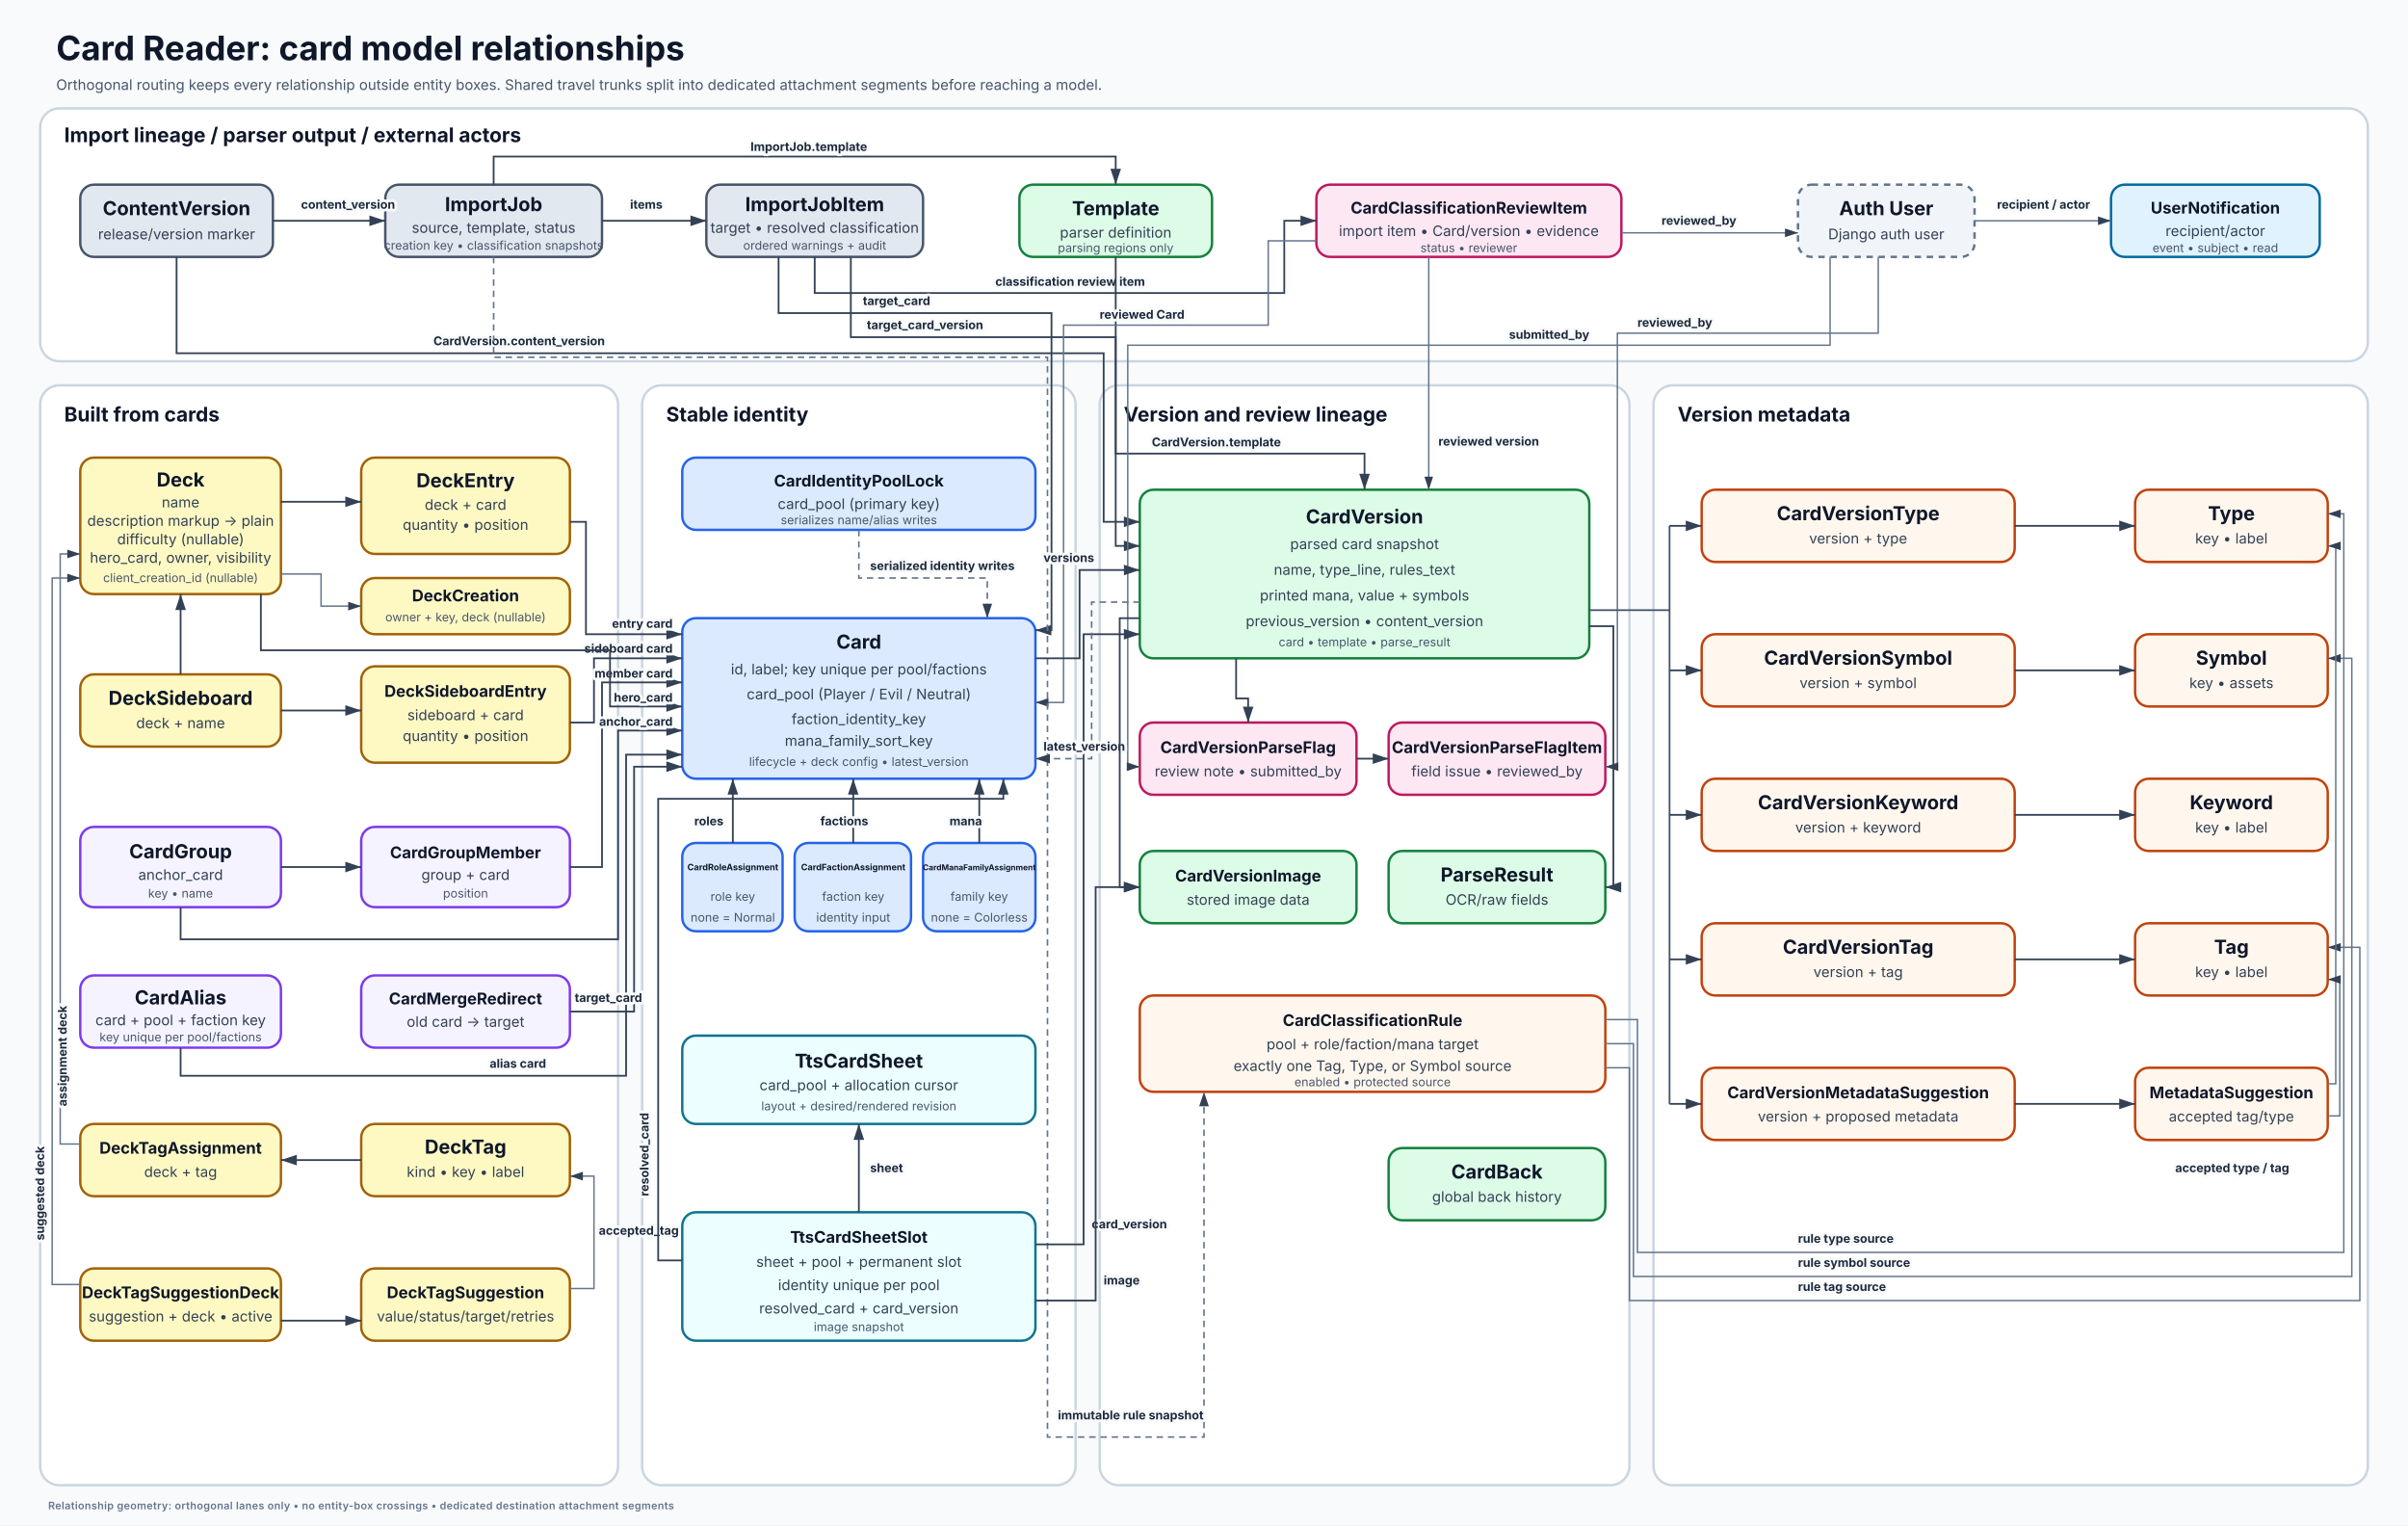
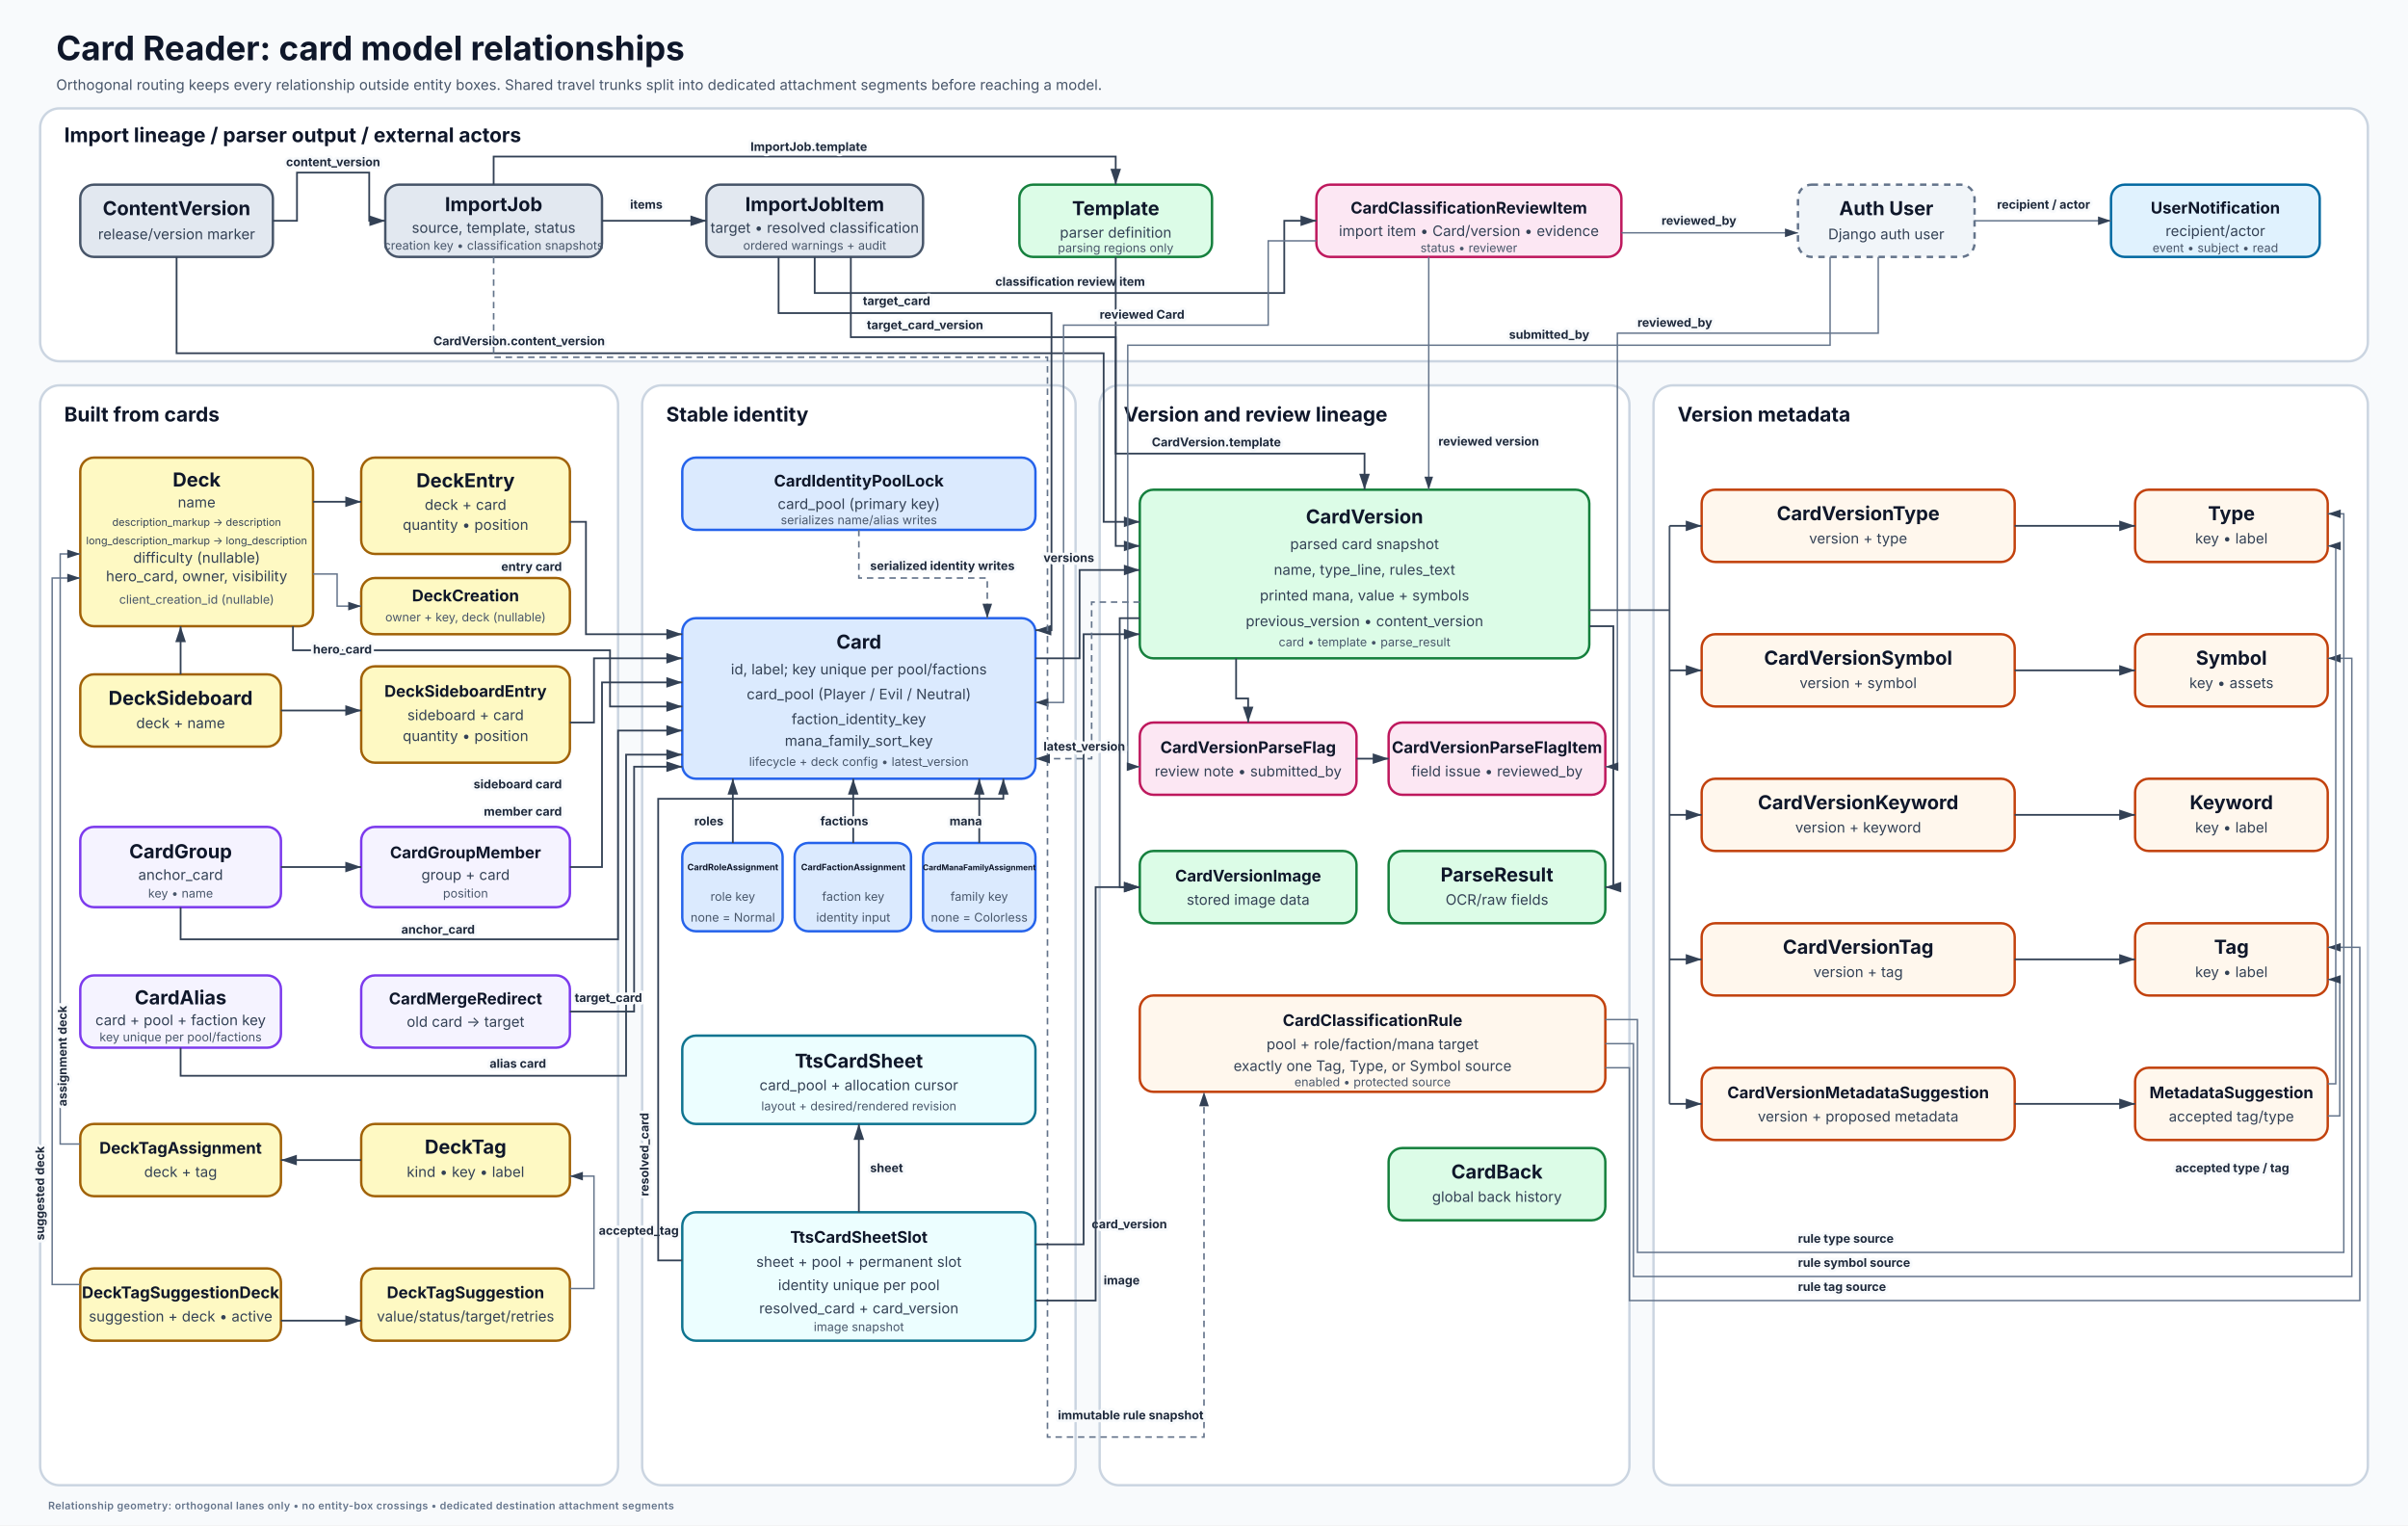
<svg xmlns="http://www.w3.org/2000/svg" width="3000" height="1900" viewBox="0 0 3000 1900" role="img" aria-labelledby="title desc">
  <defs>
    <marker id="arrow" markerWidth="10" markerHeight="10" refX="9" refY="3" orient="auto" markerUnits="strokeWidth">
      <path d="M0 0 L0 6 L9 3 Z" fill="#334155" />
    </marker>
    <style>
      .bg { fill: #f8fafc; }
      .band { fill: #ffffff; stroke: #cbd5e1; stroke-width: 3; rx: 24; }
      .band-title { font: 700 25px Inter, Arial, sans-serif; fill: #0f172a; }
      .box { stroke-width: 3; rx: 17; }
      .card { fill: #dbeafe; stroke: #2563eb; }
      .left { fill: #fef9c3; stroke: #a16207; }
      .group { fill: #f5f3ff; stroke: #7c3aed; }
      .version { fill: #dcfce7; stroke: #15803d; }
      .meta { fill: #fff7ed; stroke: #c2410c; }
      .import { fill: #e2e8f0; stroke: #475569; }
      .review { fill: #fce7f3; stroke: #be185d; }
      .external { fill: #f1f5f9; stroke: #64748b; stroke-dasharray: 8 7; }
      .notify { fill: #e0f2fe; stroke: #0369a1; }
      .tts { fill: #ecfeff; stroke: #0e7490; }
      .title { font: 700 24px Inter, Arial, sans-serif; fill: #0f172a; text-anchor: middle; }
      .title-small { font: 700 20px Inter, Arial, sans-serif; fill: #0f172a; text-anchor: middle; }
      .model-name { font: 700 11px Inter, Arial, sans-serif; fill: #0f172a; text-anchor: middle; }
      .model-name-small { font: 700 10px Inter, Arial, sans-serif; fill: #0f172a; text-anchor: middle; }
      .field { font: 18px Inter, Arial, sans-serif; fill: #334155; text-anchor: middle; }
+       .field-compact { font: 13px Inter, Arial, sans-serif; fill: #334155; text-anchor: middle; }
      .small { font: 15px Inter, Arial, sans-serif; fill: #475569; text-anchor: middle; }
      .line { stroke: #334155; stroke-width: 2.2; fill: none; stroke-linejoin: miter; marker-end: url(#arrow); }
      .thin { stroke: #64748b; stroke-width: 1.8; fill: none; stroke-linejoin: miter; marker-end: url(#arrow); }
      .soft { stroke: #64748b; stroke-width: 2; fill: none; stroke-dasharray: 8 6; stroke-linejoin: miter; marker-end: url(#arrow); }
      .bus { stroke: #475569; stroke-width: 2.2; fill: none; stroke-linejoin: miter; }
      .label { font: 700 15px Inter, Arial, sans-serif; fill: #1e293b; paint-order: stroke; stroke: #f8fafc; stroke-width: 7; stroke-linejoin: round; }
      .port-label { text-anchor: end; }
      .lane-note { font: 600 13px Inter, Arial, sans-serif; fill: #64748b; letter-spacing: .03em; }
    </style>
  </defs>
  <rect class="bg" width="3000" height="1900" />
  <text x="70" y="75" style="font: 700 42px Inter, Arial, sans-serif; fill: #0f172a;">Card Reader: card model relationships</text>
  <text x="70" y="112" style="font: 18px Inter, Arial, sans-serif; fill: #475569;">Orthogonal routing keeps every relationship outside entity boxes. Shared travel trunks split into dedicated attachment segments before reaching a model.</text>
  <rect class="band" x="50" y="135" width="2900" height="315" />
  <text class="band-title" x="80" y="177">Import lineage / parser output / external actors</text>
  <rect class="band" x="50" y="480" width="720" height="1370" />
  <text class="band-title" x="80" y="525">Built from cards</text>
  <rect class="band" x="800" y="480" width="540" height="1370" />
  <text class="band-title" x="830" y="525">Stable identity</text>
  <rect class="band" x="1370" y="480" width="660" height="1370" />
  <text class="band-title" x="1400" y="525">Version and review lineage</text>
  <rect class="band" x="2060" y="480" width="890" height="1370" />
  <text class="band-title" x="2090" y="525">Version metadata</text>
  <rect class="box import" x="100" y="230" width="240" height="90" />
  <text class="title" x="220" y="268">ContentVersion</text>
  <text class="field" x="220" y="298">release/version marker</text>
  <rect class="box import" x="480" y="230" width="270" height="90" />
  <text class="title" x="615" y="263">ImportJob</text>
  <text class="field" x="615" y="290">source, template, status</text>
  <text class="small" x="615" y="311">creation key • classification snapshots</text>
  <rect class="box import" x="880" y="230" width="270" height="90" />
  <text class="title" x="1015" y="263">ImportJobItem</text>
  <text class="field" x="1015" y="290">target • resolved classification</text>
  <text class="small" x="1015" y="311">ordered warnings + audit</text>
  <rect class="box version" x="1270" y="230" width="240" height="90" />
  <text class="title" x="1390" y="268">Template</text>
  <text class="field" x="1390" y="296">parser definition</text>
  <text class="small" x="1390" y="314">parsing regions only</text>
  <rect class="box review" x="1640" y="230" width="380" height="90" />
  <text class="title-small" x="1830" y="266">CardClassificationReviewItem</text>
  <text class="field" x="1830" y="294">import item • Card/version • evidence</text>
  <text class="small" x="1830" y="314">status • reviewer</text>
  <rect class="box external" x="2240" y="230" width="220" height="90" />
  <text class="title" x="2350" y="268">Auth User</text>
  <text class="field" x="2350" y="298">Django auth user</text>
  <rect class="box notify" x="2630" y="230" width="260" height="90" />
  <text class="title-small" x="2760" y="266">UserNotification</text>
  <text class="field" x="2760" y="294">recipient/actor</text>
  <text class="small" x="2760" y="314">event • subject • read</text>
-   <rect class="box left" x="100" y="570" width="250" height="170" />
-   <text class="title" x="225" y="606">Deck</text>
-   <text class="field" x="225" y="632">name</text>
-   <text class="field" x="225" y="655">description markup → plain</text>
-   <text class="field" x="225" y="678">difficulty (nullable)</text>
-   <text class="field" x="225" y="701">hero_card, owner, visibility</text>
-   <text class="small" x="225" y="725">client_creation_id (nullable)</text>
+   <rect class="box left" x="100" y="570" width="290" height="210" />
+   <text class="title" x="245" y="606">Deck</text>
+   <text class="field" x="245" y="632">name</text>
+   <text class="field-compact" x="245" y="655">description_markup → description</text>
+   <text class="field-compact" x="245" y="678">long_description_markup → long_description</text>
+   <text class="field" x="245" y="701">difficulty (nullable)</text>
+   <text class="field" x="245" y="724">hero_card, owner, visibility</text>
+   <text class="small" x="245" y="752">client_creation_id (nullable)</text>
  <rect class="box left" x="450" y="570" width="260" height="120" />
  <text class="title" x="580" y="607">DeckEntry</text>
  <text class="field" x="580" y="635">deck + card</text>
  <text class="field" x="580" y="660">quantity • position</text>
  <rect class="box left" x="450" y="720" width="260" height="70" />
  <text class="title-small" x="580" y="749">DeckCreation</text>
  <text class="small" x="580" y="774">owner + key, deck (nullable)</text>
  <rect class="box left" x="100" y="840" width="250" height="90" />
  <text class="title" x="225" y="878">DeckSideboard</text>
  <text class="field" x="225" y="907">deck + name</text>
  <rect class="box left" x="450" y="830" width="260" height="120" />
  <text class="title-small" x="580" y="868">DeckSideboardEntry</text>
  <text class="field" x="580" y="897">sideboard + card</text>
  <text class="field" x="580" y="923">quantity • position</text>
  <rect class="box group" x="100" y="1030" width="250" height="100" />
  <text class="title" x="225" y="1069">CardGroup</text>
  <text class="field" x="225" y="1096">anchor_card</text>
  <text class="small" x="225" y="1118">key • name</text>
  <rect class="box group" x="450" y="1030" width="260" height="100" />
  <text class="title-small" x="580" y="1069">CardGroupMember</text>
  <text class="field" x="580" y="1096">group + card</text>
  <text class="small" x="580" y="1118">position</text>
  <rect class="box group" x="100" y="1215" width="250" height="90" />
  <text class="title" x="225" y="1251">CardAlias</text>
  <text class="field" x="225" y="1277">card + pool + faction key</text>
  <text class="small" x="225" y="1297">key unique per pool/factions</text>
  <rect class="box group" x="450" y="1215" width="260" height="90" />
  <text class="title-small" x="580" y="1251">CardMergeRedirect</text>
  <text class="field" x="580" y="1279">old card → target</text>
  <rect class="box left" x="100" y="1400" width="250" height="90" />
  <text class="title-small" x="225" y="1437">DeckTagAssignment</text>
  <text class="field" x="225" y="1466">deck + tag</text>
  <rect class="box left" x="450" y="1400" width="260" height="90" />
  <text class="title" x="580" y="1437">DeckTag</text>
  <text class="field" x="580" y="1466">kind • key • label</text>
  <rect class="box left" x="100" y="1580" width="250" height="90" />
  <text class="title-small" x="225" y="1617">DeckTagSuggestionDeck</text>
  <text class="field" x="225" y="1646">suggestion + deck • active</text>
  <rect class="box left" x="450" y="1580" width="260" height="90" />
  <text class="title-small" x="580" y="1617">DeckTagSuggestion</text>
  <text class="field" x="580" y="1646">value/status/target/retries</text>
  <rect class="box card" x="850" y="570" width="440" height="90" />
  <text class="title-small" x="1070" y="606">CardIdentityPoolLock</text>
  <text class="field" x="1070" y="634">card_pool (primary key)</text>
  <text class="small" x="1070" y="653">serializes name/alias writes</text>
  <rect class="box card" x="850" y="770" width="440" height="200" />
  <text class="title" x="1070" y="808">Card</text>
  <text class="field" x="1070" y="840">id, label; key unique per pool/factions</text>
  <text class="field" x="1070" y="871">card_pool (Player / Evil / Neutral)</text>
  <text class="field" x="1070" y="902">faction_identity_key</text>
  <text class="field" x="1070" y="929">mana_family_sort_key</text>
  <text class="small" x="1070" y="954">lifecycle + deck config • latest_version</text>
  <rect class="box card" x="850" y="1050" width="125" height="110" />
  <text class="model-name" x="913" y="1084">CardRoleAssignment</text>
  <text class="small" x="913" y="1122">role key</text>
  <text class="small" x="913" y="1148">none = Normal</text>
  <rect class="box card" x="990" y="1050" width="145" height="110" />
  <text class="model-name" x="1063" y="1084">CardFactionAssignment</text>
  <text class="small" x="1063" y="1122">faction key</text>
  <text class="small" x="1063" y="1148">identity input</text>
  <rect class="box card" x="1150" y="1050" width="140" height="110" />
  <text class="model-name-small" x="1220" y="1084">CardManaFamilyAssignment</text>
  <text class="small" x="1220" y="1122">family key</text>
  <text class="small" x="1220" y="1148">none = Colorless</text>
  <rect class="box tts" x="850" y="1290" width="440" height="110" />
  <text class="title" x="1070" y="1330">TtsCardSheet</text>
  <text class="field" x="1070" y="1358">card_pool + allocation cursor</text>
  <text class="small" x="1070" y="1383">layout + desired/rendered revision</text>
  <rect class="box tts" x="850" y="1510" width="440" height="160" />
  <text class="title-small" x="1070" y="1548">TtsCardSheetSlot</text>
  <text class="field" x="1070" y="1578">sheet + pool + permanent slot</text>
  <text class="field" x="1070" y="1607">identity unique per pool</text>
  <text class="field" x="1070" y="1636">resolved_card + card_version</text>
  <text class="small" x="1070" y="1658">image snapshot</text>
  <rect class="box version" x="1420" y="610" width="560" height="210" />
  <text class="title" x="1700" y="652">CardVersion</text>
  <text class="field" x="1700" y="684">parsed card snapshot</text>
  <text class="field" x="1700" y="716">name, type_line, rules_text</text>
  <text class="field" x="1700" y="748">printed mana, value + symbols</text>
  <text class="field" x="1700" y="780">previous_version • content_version</text>
  <text class="small" x="1700" y="805">card • template • parse_result</text>
  <rect class="box review" x="1420" y="900" width="270" height="90" />
  <text class="title-small" x="1555" y="938">CardVersionParseFlag</text>
  <text class="field" x="1555" y="967">review note • submitted_by</text>
  <rect class="box review" x="1730" y="900" width="270" height="90" />
  <text class="title-small" x="1865" y="938">CardVersionParseFlagItem</text>
  <text class="field" x="1865" y="967">field issue • reviewed_by</text>
  <rect class="box version" x="1420" y="1060" width="270" height="90" />
  <text class="title-small" x="1555" y="1098">CardVersionImage</text>
  <text class="field" x="1555" y="1127">stored image data</text>
  <rect class="box version" x="1730" y="1060" width="270" height="90" />
  <text class="title" x="1865" y="1098">ParseResult</text>
  <text class="field" x="1865" y="1127">OCR/raw fields</text>
  <rect class="box meta" x="1420" y="1240" width="580" height="120" />
  <text class="title-small" x="1710" y="1278">CardClassificationRule</text>
  <text class="field" x="1710" y="1307">pool + role/faction/mana target</text>
  <text class="field" x="1710" y="1334">exactly one Tag, Type, or Symbol source</text>
  <text class="small" x="1710" y="1353">enabled • protected source</text>
  <rect class="box version" x="1730" y="1430" width="270" height="90" />
  <text class="title" x="1865" y="1468">CardBack</text>
  <text class="field" x="1865" y="1497">global back history</text>
  <rect class="box meta" x="2120" y="610" width="390" height="90" />
  <text class="title" x="2315" y="648">CardVersionType</text>
  <text class="field" x="2315" y="677">version + type</text>
  <rect class="box meta" x="2660" y="610" width="240" height="90" />
  <text class="title" x="2780" y="648">Type</text>
  <text class="field" x="2780" y="677">key • label</text>
  <rect class="box meta" x="2120" y="790" width="390" height="90" />
  <text class="title" x="2315" y="828">CardVersionSymbol</text>
  <text class="field" x="2315" y="857">version + symbol</text>
  <rect class="box meta" x="2660" y="790" width="240" height="90" />
  <text class="title" x="2780" y="828">Symbol</text>
  <text class="field" x="2780" y="857">key • assets</text>
  <rect class="box meta" x="2120" y="970" width="390" height="90" />
  <text class="title" x="2315" y="1008">CardVersionKeyword</text>
  <text class="field" x="2315" y="1037">version + keyword</text>
  <rect class="box meta" x="2660" y="970" width="240" height="90" />
  <text class="title" x="2780" y="1008">Keyword</text>
  <text class="field" x="2780" y="1037">key • label</text>
  <rect class="box meta" x="2120" y="1150" width="390" height="90" />
  <text class="title" x="2315" y="1188">CardVersionTag</text>
  <text class="field" x="2315" y="1217">version + tag</text>
  <rect class="box meta" x="2660" y="1150" width="240" height="90" />
  <text class="title" x="2780" y="1188">Tag</text>
  <text class="field" x="2780" y="1217">key • label</text>
  <rect class="box meta" x="2120" y="1330" width="390" height="90" />
  <text class="title-small" x="2315" y="1368">CardVersionMetadataSuggestion</text>
  <text class="field" x="2315" y="1397">version + proposed metadata</text>
  <rect class="box meta" x="2660" y="1330" width="240" height="90" />
  <text class="title-small" x="2780" y="1368">MetadataSuggestion</text>
  <text class="field" x="2780" y="1397">accepted tag/type</text>
-   <path class="line" d="M340 275 L480 275" />
-   <text class="label" x="375" y="260">content_version</text>
+   <path class="line" d="M340 275 L370 275 L370 215 L460 215 L460 275 L480 275" />
+   <text class="label" x="415" y="207" text-anchor="middle">content_version</text>
  <path class="line" d="M750 275 L880 275" />
  <text class="label" x="785" y="260">items</text>
  <path class="line" d="M615 230 L615 195 L1390 195 L1390 230" />
  <text class="label" x="935" y="188">ImportJob.template</text>
  <path class="line" d="M1015 320 L1015 365 L1600 365 L1600 275 L1640 275" />
  <text class="label" x="1240" y="356">classification review item</text>
  <path class="thin" d="M2020 290 L2240 290" />
  <text class="label" x="2070" y="280">reviewed_by</text>
  <path class="thin" d="M2460 275 L2630 275" />
  <text class="label" x="2488" y="260">recipient / actor</text>
  <path class="line" d="M220 320 L220 440 L1375 440 L1375 650 L1420 650" />
  <text class="label" x="540" y="430">CardVersion.content_version</text>
  <path class="line" d="M1060 320 L1060 420 L1390 420 L1390 680 L1420 680" />
  <text class="label" x="1080" y="410">target_card_version</text>
  <path class="line" d="M970 320 L970 390 L1310 390 L1310 785 L1290 785" />
  <text class="label" x="1075" y="380">target_card</text>
  <path class="line" d="M1390 320 L1390 565 L1700 565 L1700 610" />
  <text class="label" x="1435" y="556">CardVersion.template</text>
  <path class="thin" d="M1780 320 L1780 610" />
  <text class="label" x="1792" y="555">reviewed version</text>
  <path class="thin" d="M1640 300 L1580 300 L1580 405 L1325 405 L1325 875 L1290 875" />
  <text class="label" x="1370" y="397">reviewed Card</text>
  <path class="thin" d="M2280 320 L2280 430 L1405 430 L1405 955 L1420 955" />
  <text class="label" x="1880" y="422">submitted_by</text>
  <path class="thin" d="M2340 320 L2340 415 L2015 415 L2015 955 L2000 955" />
  <text class="label" x="2040" y="407">reviewed_by</text>
  <path class="soft" d="M615 320 L615 445 L1305 445 L1305 1790 L1500 1790 L1500 1360" />
  <text class="label" x="1318" y="1768">immutable rule snapshot</text>
-   <path class="line" d="M350 625 L450 625" />
-   <path class="thin" d="M350 715 L400 715 L400 755 L450 755" />
-   <path class="line" d="M225 840 L225 740" />
+   <path class="line" d="M390 625 L450 625" />
+   <path class="thin" d="M390 715 L420 715 L420 755 L450 755" />
+   <path class="line" d="M225 840 L225 780" />
  <path class="line" d="M350 885 L450 885" />
  <path class="line" d="M350 1080 L450 1080" />
  <path class="line" d="M450 1445 L350 1445" />
  <path class="line" d="M350 1645 L450 1645" />
  <path class="thin" d="M100 1425 L75 1425 L75 690 L100 690" />
  <text class="label" x="83" y="1378" transform="rotate(-90 83 1378)">assignment deck</text>
  <path class="thin" d="M100 1600 L65 1600 L65 720 L100 720" />
  <text class="label" x="55" y="1545" transform="rotate(-90 55 1545)">suggested deck</text>
  <path class="thin" d="M710 1605 L740 1605 L740 1465 L710 1465" />
  <text class="label" x="746" y="1538">accepted_tag</text>
  <path class="line" d="M710 650 L730 650 L730 790 L850 790" />
-   <text class="label port-label" x="838" y="782">entry card</text>
+   <text class="label" x="700" y="711" text-anchor="end">entry card</text>
  <path class="line" d="M710 900 L740 900 L740 820 L850 820" />
-   <text class="label port-label" x="838" y="813">sideboard card</text>
+   <text class="label" x="700" y="982" text-anchor="end">sideboard card</text>
  <path class="line" d="M710 1080 L750 1080 L750 850 L850 850" />
-   <text class="label port-label" x="838" y="844">member card</text>
-   <path class="line" d="M325 740 L325 810 L760 810 L760 880 L850 880" />
-   <text class="label port-label" x="838" y="874">hero_card</text>
+   <text class="label" x="700" y="1016" text-anchor="end">member card</text>
+   <path class="line" d="M365 780 L365 810 L760 810 L760 880 L850 880" />
+   <text class="label" x="390" y="814">hero_card</text>
  <path class="line" d="M225 1130 L225 1170 L770 1170 L770 910 L850 910" />
-   <text class="label port-label" x="838" y="904">anchor_card</text>
+   <text class="label" x="500" y="1163">anchor_card</text>
  <path class="line" d="M225 1305 L225 1340 L780 1340 L780 940 L850 940" />
  <text class="label" x="610" y="1330">alias card</text>
  <path class="line" d="M710 1260 L790 1260 L790 955 L850 955" />
  <text class="label" x="716" y="1248">target_card</text>
  <path class="soft" d="M1070 660 L1070 720 L1230 720 L1230 770" />
  <text class="label" x="1084" y="710">serialized identity writes</text>
  <path class="line" d="M913 1050 L913 970" />
  <text class="label" x="865" y="1028">roles</text>
  <path class="line" d="M1063 1050 L1063 970" />
  <text class="label" x="1022" y="1028">factions</text>
  <path class="line" d="M1220 1050 L1220 970" />
  <text class="label" x="1183" y="1028">mana</text>
  <path class="line" d="M1070 1510 L1070 1400" />
  <text class="label" x="1084" y="1460">sheet</text>
  <path class="line" d="M850 1570 L820 1570 L820 995 L1250 995 L1250 970" />
  <text class="label" x="808" y="1490" transform="rotate(-90 808 1490)">resolved_card</text>
  <path class="line" d="M1290 1550 L1350 1550 L1350 790 L1420 790" />
  <text class="label" x="1360" y="1530">card_version</text>
  <path class="line" d="M1290 1620 L1365 1620 L1365 1105 L1420 1105" />
  <text class="label" x="1375" y="1600">image</text>
  <path class="line" d="M1290 820 L1345 820 L1345 710 L1420 710" />
  <text class="label" x="1300" y="700">versions</text>
  <path class="soft" d="M1420 750 L1360 750 L1360 945 L1290 945" />
  <text class="label" x="1300" y="935">latest_version</text>
  <path class="line" d="M1540 820 L1540 870 L1555 870 L1555 900" />
  <path class="line" d="M1690 945 L1730 945" />
  <path class="line" d="M1420 770 L1395 770 L1395 1105 L1420 1105" />
  <path class="line" d="M1980 780 L2010 780 L2010 1105 L2000 1105" />
  <path class="bus" d="M1980 760 L2080 760" />
  <path class="bus" d="M2080 655 L2080 1375" />
  <path class="line" d="M2080 655 L2120 655" />
  <path class="line" d="M2080 835 L2120 835" />
  <path class="line" d="M2080 1015 L2120 1015" />
  <path class="line" d="M2080 1195 L2120 1195" />
  <path class="line" d="M2080 1375 L2120 1375" />
  <path class="line" d="M2510 655 L2660 655" />
  <path class="line" d="M2510 835 L2660 835" />
  <path class="line" d="M2510 1015 L2660 1015" />
  <path class="line" d="M2510 1195 L2660 1195" />
  <path class="line" d="M2510 1375 L2660 1375" />
  <path class="thin" d="M2000 1270 L2040 1270 L2040 1560 L2920 1560 L2920 640 L2900 640" />
  <text class="label" x="2240" y="1548">rule type source</text>
  <path class="thin" d="M2000 1300 L2035 1300 L2035 1590 L2930 1590 L2930 820 L2900 820" />
  <text class="label" x="2240" y="1578">rule symbol source</text>
  <path class="thin" d="M2000 1330 L2030 1330 L2030 1620 L2940 1620 L2940 1180 L2900 1180" />
  <text class="label" x="2240" y="1608">rule tag source</text>
  <path class="thin" d="M2900 1350 L2910 1350 L2910 680 L2900 680" />
  <path class="thin" d="M2900 1390 L2915 1390 L2915 1220 L2900 1220" />
  <text class="label" x="2710" y="1460">accepted type / tag</text>
  <text class="lane-note" x="60" y="1880">Relationship geometry: orthogonal lanes only • no entity-box crossings • dedicated destination attachment segments</text>
</svg>
